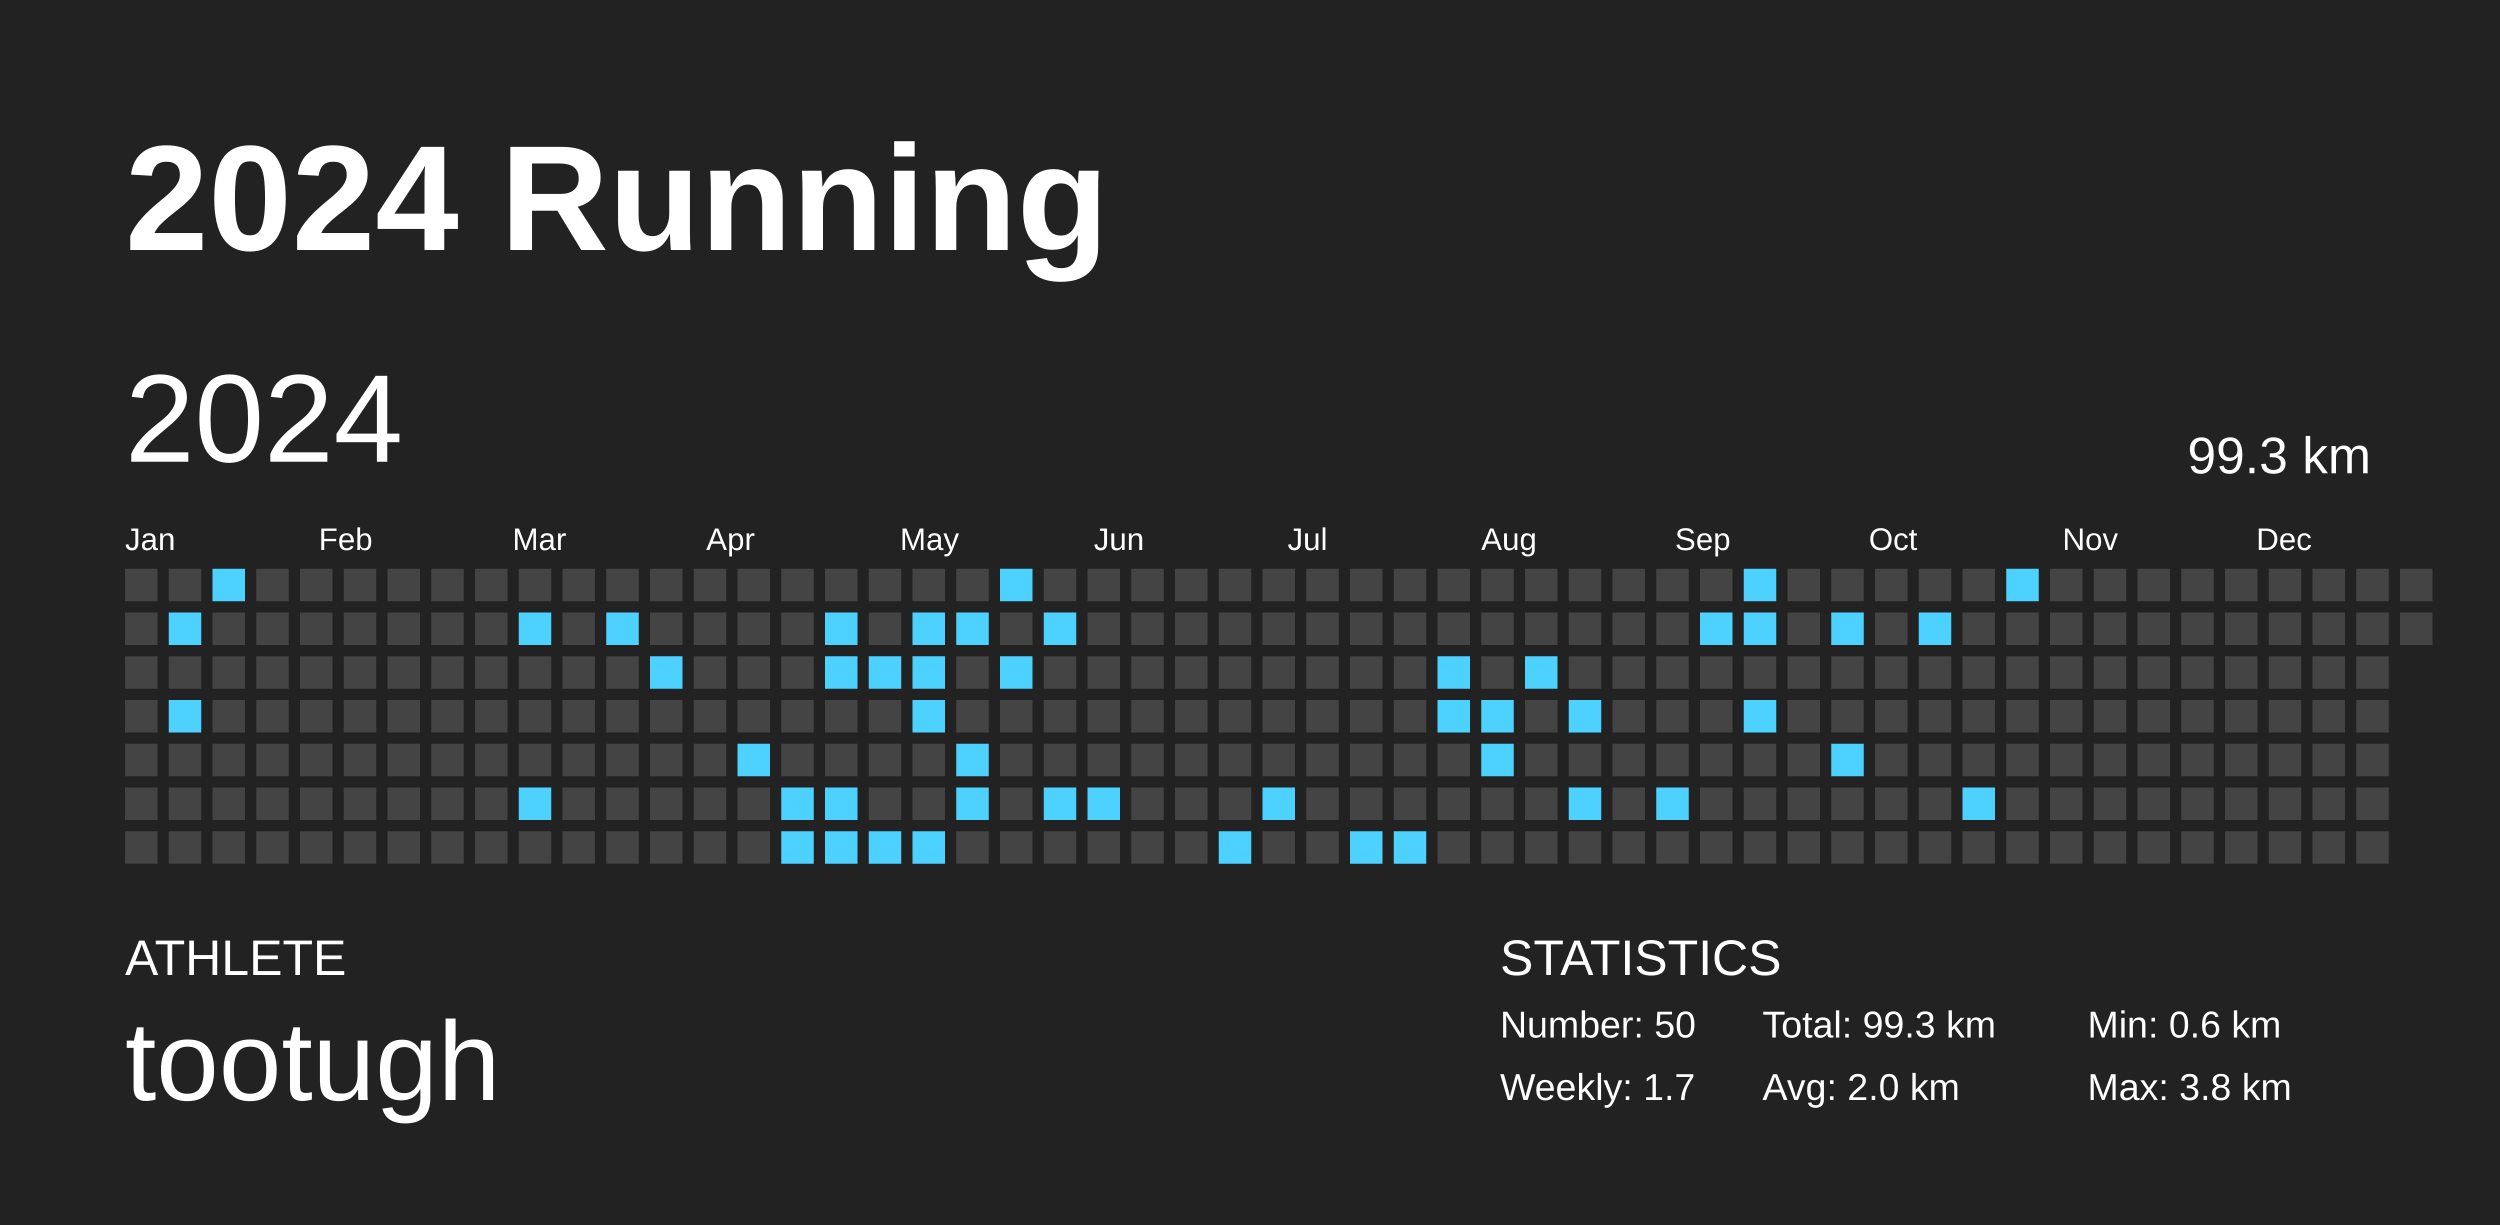
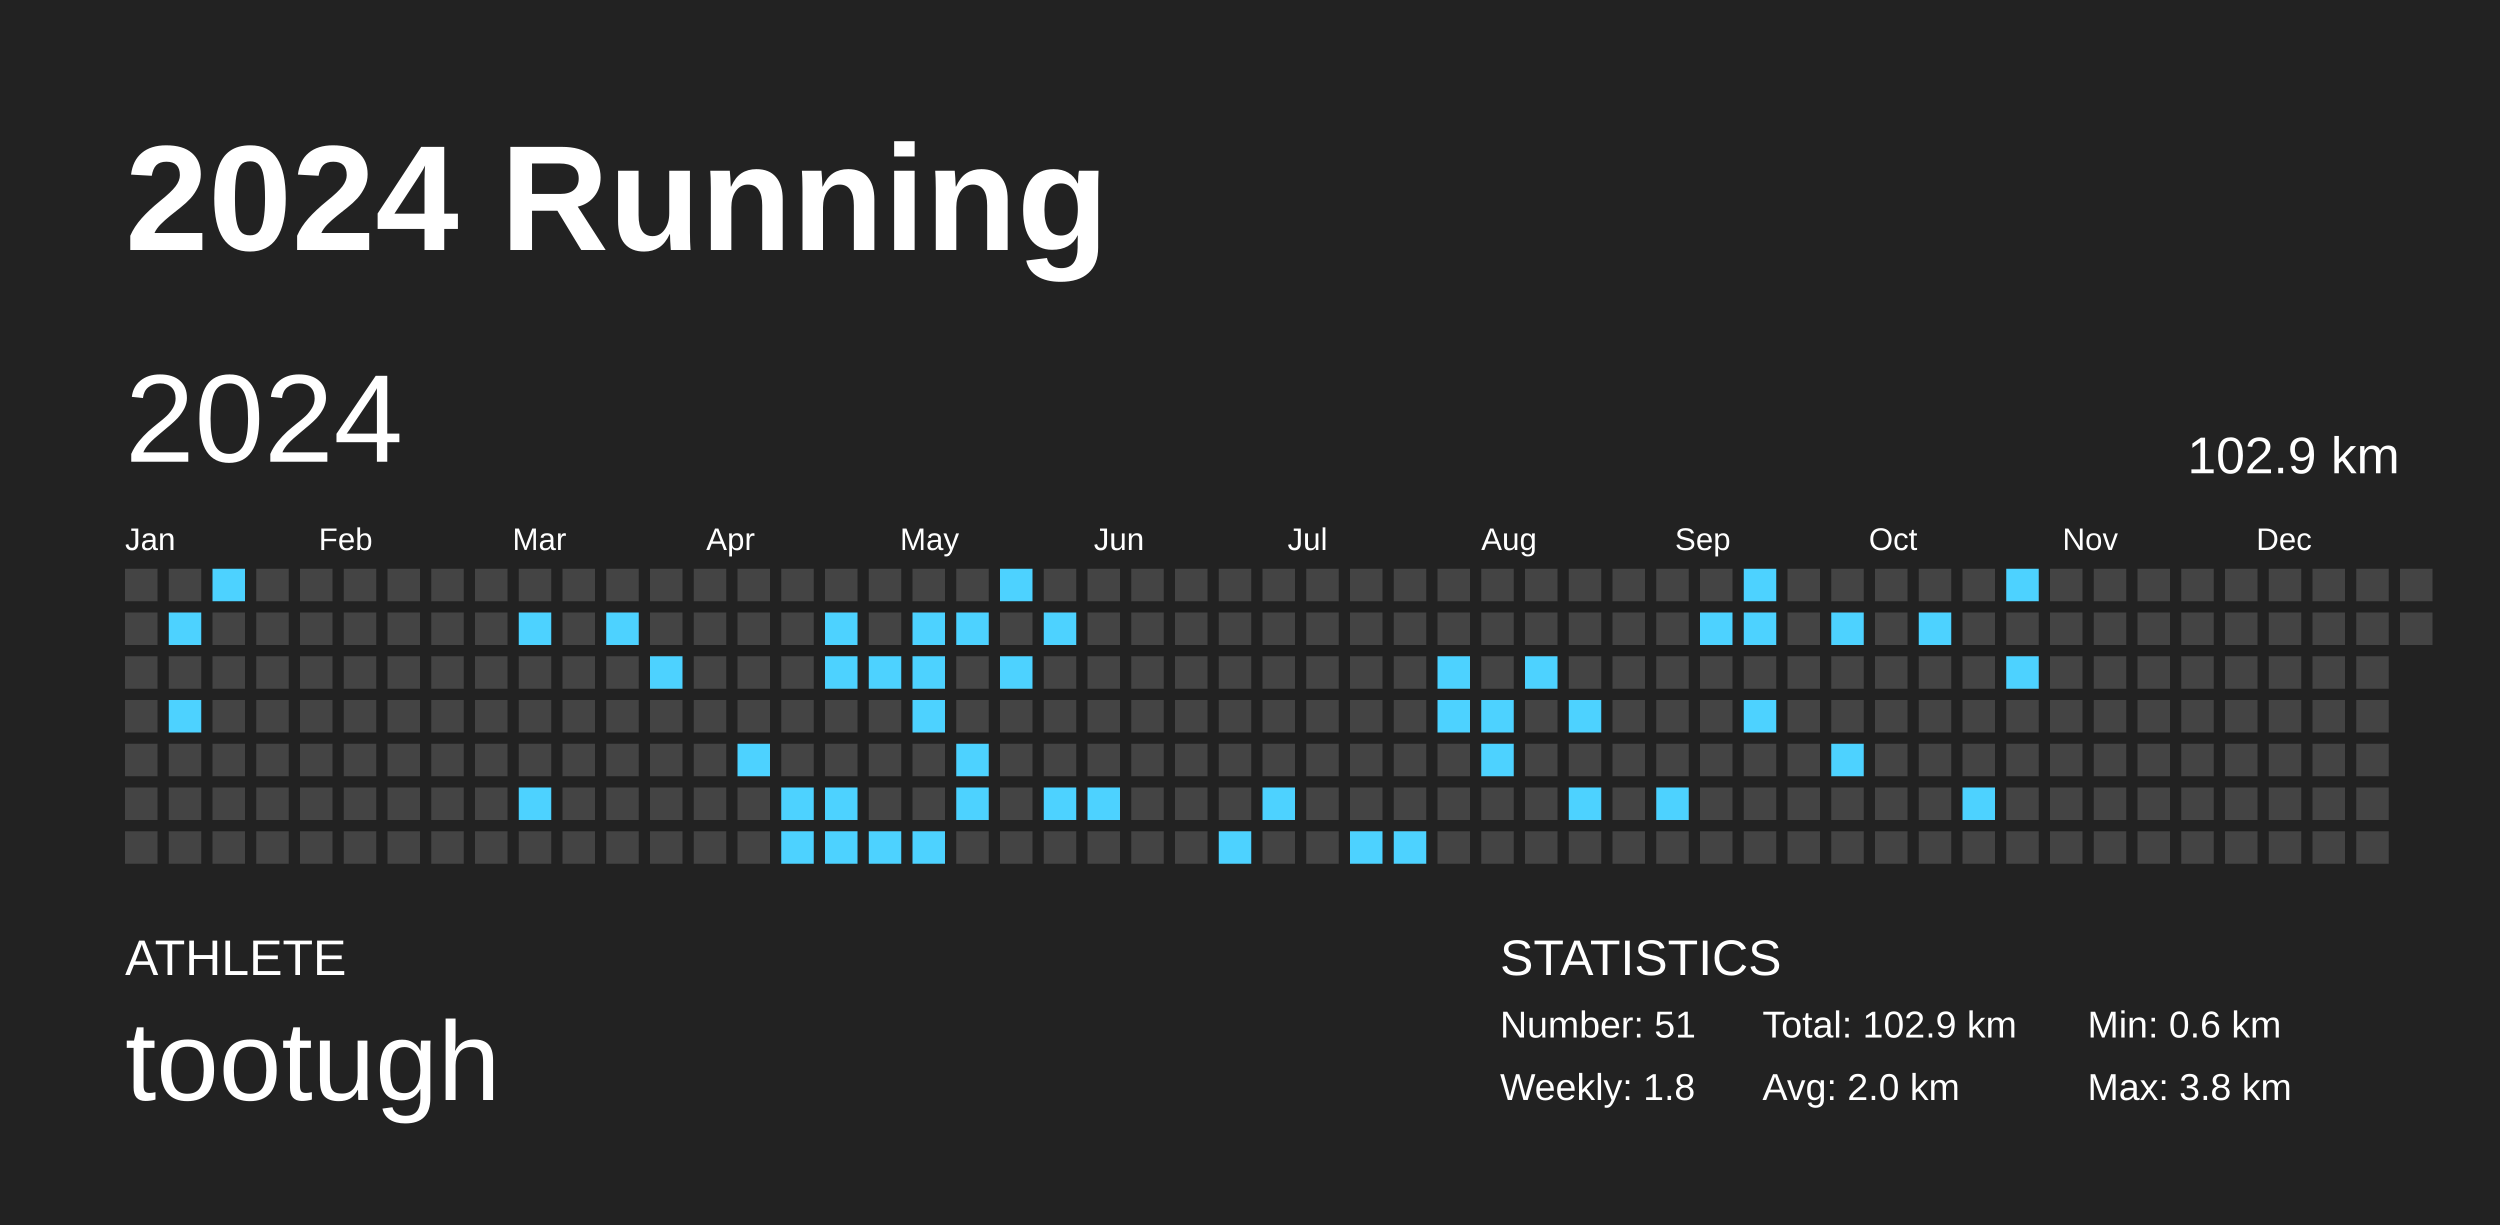
<svg xmlns="http://www.w3.org/2000/svg" baseProfile="full" height="98mm" version="1.1" viewBox="0,0,200,98" width="200mm">
  <defs />
  <rect fill="#222222" height="98" width="200" x="0" y="0" />
  <text fill="#FFFFFF" style="font-size:12px; font-family:Arial; font-weight:bold;" x="10" y="20">2024 Running</text>
  <text fill="#FFFFFF" style="font-size:4px; font-family:Arial" x="10" y="78">ATHLETE</text>
  <text fill="#FFFFFF" style="font-size:9px; font-family:Arial" x="10" y="88">tootugh</text>
  <text fill="#FFFFFF" style="font-size:4px; font-family:Arial" x="120" y="78">STATISTICS</text>
-   <text fill="#FFFFFF" style="font-size:3px; font-family:Arial" x="120" y="83">Number: 50</text>
-   <text fill="#FFFFFF" style="font-size:3px; font-family:Arial" x="120" y="88">Weekly: 1.7</text>
-   <text fill="#FFFFFF" style="font-size:3px; font-family:Arial" x="141" y="83">Total: 99.3 km</text>
+   <text fill="#FFFFFF" style="font-size:3px; font-family:Arial" x="120" y="83">Number: 51</text>
+   <text fill="#FFFFFF" style="font-size:3px; font-family:Arial" x="120" y="88">Weekly: 1.8</text>
+   <text fill="#FFFFFF" style="font-size:3px; font-family:Arial" x="141" y="83">Total: 102.9 km</text>
  <text fill="#FFFFFF" style="font-size:3px; font-family:Arial" x="141" y="88">Avg: 2.0 km</text>
  <text fill="#FFFFFF" style="font-size:3px; font-family:Arial" x="167" y="83">Min: 0.6 km</text>
  <text fill="#FFFFFF" style="font-size:3px; font-family:Arial" x="167" y="88">Max: 3.8 km</text>
  <text dominant-baseline="hanging" fill="#FFFFFF" style="font-size:10.0px; font-family:Arial;" x="10" y="30">2024</text>
-   <text dominant-baseline="hanging" fill="#FFFFFF" style="font-size:4.125px; font-family:Arial;" x="175" y="35">99.3 km</text>
+   <text dominant-baseline="hanging" fill="#FFFFFF" style="font-size:4.125px; font-family:Arial;" x="175" y="35">102.9 km</text>
  <text fill="#FFFFFF" style="font-size:2.5px; font-family:Arial" x="10.0" y="44">Jan</text>
  <text fill="#FFFFFF" style="font-size:2.5px; font-family:Arial" x="25.5" y="44">Feb</text>
  <text fill="#FFFFFF" style="font-size:2.5px; font-family:Arial" x="41.0" y="44">Mar</text>
  <text fill="#FFFFFF" style="font-size:2.5px; font-family:Arial" x="56.5" y="44">Apr</text>
  <text fill="#FFFFFF" style="font-size:2.5px; font-family:Arial" x="72.0" y="44">May</text>
  <text fill="#FFFFFF" style="font-size:2.5px; font-family:Arial" x="87.5" y="44">Jun</text>
  <text fill="#FFFFFF" style="font-size:2.5px; font-family:Arial" x="103.0" y="44">Jul</text>
  <text fill="#FFFFFF" style="font-size:2.5px; font-family:Arial" x="118.5" y="44">Aug</text>
  <text fill="#FFFFFF" style="font-size:2.5px; font-family:Arial" x="134.0" y="44">Sep</text>
  <text fill="#FFFFFF" style="font-size:2.5px; font-family:Arial" x="149.5" y="44">Oct</text>
  <text fill="#FFFFFF" style="font-size:2.5px; font-family:Arial" x="165.0" y="44">Nov</text>
  <text fill="#FFFFFF" style="font-size:2.5px; font-family:Arial" x="180.5" y="44">Dec</text>
  <rect fill="#444444" height="2.6" width="2.6" x="10.0" y="45.5" />
  <rect fill="#444444" height="2.6" width="2.6" x="10.0" y="49.0" />
  <rect fill="#444444" height="2.6" width="2.6" x="10.0" y="52.5" />
  <rect fill="#444444" height="2.6" width="2.6" x="10.0" y="56.0" />
  <rect fill="#444444" height="2.6" width="2.6" x="10.0" y="59.5" />
  <rect fill="#444444" height="2.6" width="2.6" x="10.0" y="63.0" />
  <rect fill="#444444" height="2.6" width="2.6" x="10.0" y="66.5" />
  <rect fill="#444444" height="2.6" width="2.6" x="13.5" y="45.5" />
  <rect fill="#4dd2ff" height="2.6" width="2.6" x="13.5" y="49.0" />
  <rect fill="#444444" height="2.6" width="2.6" x="13.5" y="52.5" />
  <rect fill="#4dd2ff" height="2.6" width="2.6" x="13.5" y="56.0" />
  <rect fill="#444444" height="2.6" width="2.6" x="13.5" y="59.5" />
  <rect fill="#444444" height="2.6" width="2.6" x="13.5" y="63.0" />
  <rect fill="#444444" height="2.6" width="2.6" x="13.5" y="66.5" />
  <rect fill="#4dd2ff" height="2.6" width="2.6" x="17.0" y="45.5" />
  <rect fill="#444444" height="2.6" width="2.6" x="17.0" y="49.0" />
  <rect fill="#444444" height="2.6" width="2.6" x="17.0" y="52.5" />
  <rect fill="#444444" height="2.6" width="2.6" x="17.0" y="56.0" />
  <rect fill="#444444" height="2.6" width="2.6" x="17.0" y="59.5" />
  <rect fill="#444444" height="2.6" width="2.6" x="17.0" y="63.0" />
  <rect fill="#444444" height="2.6" width="2.6" x="17.0" y="66.5" />
  <rect fill="#444444" height="2.6" width="2.6" x="20.5" y="45.5" />
  <rect fill="#444444" height="2.6" width="2.6" x="20.5" y="49.0" />
  <rect fill="#444444" height="2.6" width="2.6" x="20.5" y="52.5" />
  <rect fill="#444444" height="2.6" width="2.6" x="20.5" y="56.0" />
  <rect fill="#444444" height="2.6" width="2.6" x="20.5" y="59.5" />
  <rect fill="#444444" height="2.6" width="2.6" x="20.5" y="63.0" />
  <rect fill="#444444" height="2.6" width="2.6" x="20.5" y="66.5" />
  <rect fill="#444444" height="2.6" width="2.6" x="24.0" y="45.5" />
  <rect fill="#444444" height="2.6" width="2.6" x="24.0" y="49.0" />
  <rect fill="#444444" height="2.6" width="2.6" x="24.0" y="52.5" />
  <rect fill="#444444" height="2.6" width="2.6" x="24.0" y="56.0" />
  <rect fill="#444444" height="2.6" width="2.6" x="24.0" y="59.5" />
  <rect fill="#444444" height="2.6" width="2.6" x="24.0" y="63.0" />
  <rect fill="#444444" height="2.6" width="2.6" x="24.0" y="66.5" />
  <rect fill="#444444" height="2.6" width="2.6" x="27.5" y="45.5" />
  <rect fill="#444444" height="2.6" width="2.6" x="27.5" y="49.0" />
  <rect fill="#444444" height="2.6" width="2.6" x="27.5" y="52.5" />
  <rect fill="#444444" height="2.6" width="2.6" x="27.5" y="56.0" />
  <rect fill="#444444" height="2.6" width="2.6" x="27.5" y="59.5" />
  <rect fill="#444444" height="2.6" width="2.6" x="27.5" y="63.0" />
  <rect fill="#444444" height="2.6" width="2.6" x="27.5" y="66.5" />
  <rect fill="#444444" height="2.6" width="2.6" x="31.0" y="45.5" />
  <rect fill="#444444" height="2.6" width="2.6" x="31.0" y="49.0" />
  <rect fill="#444444" height="2.6" width="2.6" x="31.0" y="52.5" />
  <rect fill="#444444" height="2.6" width="2.6" x="31.0" y="56.0" />
  <rect fill="#444444" height="2.6" width="2.6" x="31.0" y="59.5" />
  <rect fill="#444444" height="2.6" width="2.6" x="31.0" y="63.0" />
  <rect fill="#444444" height="2.6" width="2.6" x="31.0" y="66.5" />
  <rect fill="#444444" height="2.6" width="2.6" x="34.5" y="45.5" />
  <rect fill="#444444" height="2.6" width="2.6" x="34.5" y="49.0" />
  <rect fill="#444444" height="2.6" width="2.6" x="34.5" y="52.5" />
  <rect fill="#444444" height="2.6" width="2.6" x="34.5" y="56.0" />
  <rect fill="#444444" height="2.6" width="2.6" x="34.5" y="59.5" />
  <rect fill="#444444" height="2.6" width="2.6" x="34.5" y="63.0" />
  <rect fill="#444444" height="2.6" width="2.6" x="34.5" y="66.5" />
  <rect fill="#444444" height="2.6" width="2.6" x="38.0" y="45.5" />
  <rect fill="#444444" height="2.6" width="2.6" x="38.0" y="49.0" />
  <rect fill="#444444" height="2.6" width="2.6" x="38.0" y="52.5" />
  <rect fill="#444444" height="2.6" width="2.6" x="38.0" y="56.0" />
  <rect fill="#444444" height="2.6" width="2.6" x="38.0" y="59.5" />
  <rect fill="#444444" height="2.6" width="2.6" x="38.0" y="63.0" />
  <rect fill="#444444" height="2.6" width="2.6" x="38.0" y="66.5" />
  <rect fill="#444444" height="2.6" width="2.6" x="41.5" y="45.5" />
  <rect fill="#4dd2ff" height="2.6" width="2.6" x="41.5" y="49.0" />
  <rect fill="#444444" height="2.6" width="2.6" x="41.5" y="52.5" />
  <rect fill="#444444" height="2.6" width="2.6" x="41.5" y="56.0" />
  <rect fill="#444444" height="2.6" width="2.6" x="41.5" y="59.5" />
  <rect fill="#4dd2ff" height="2.6" width="2.6" x="41.5" y="63.0" />
  <rect fill="#444444" height="2.6" width="2.6" x="41.5" y="66.5" />
  <rect fill="#444444" height="2.6" width="2.6" x="45.0" y="45.5" />
  <rect fill="#444444" height="2.6" width="2.6" x="45.0" y="49.0" />
  <rect fill="#444444" height="2.6" width="2.6" x="45.0" y="52.5" />
  <rect fill="#444444" height="2.6" width="2.6" x="45.0" y="56.0" />
  <rect fill="#444444" height="2.6" width="2.6" x="45.0" y="59.5" />
  <rect fill="#444444" height="2.6" width="2.6" x="45.0" y="63.0" />
  <rect fill="#444444" height="2.6" width="2.6" x="45.0" y="66.5" />
  <rect fill="#444444" height="2.6" width="2.6" x="48.5" y="45.5" />
  <rect fill="#4dd2ff" height="2.6" width="2.6" x="48.5" y="49.0" />
  <rect fill="#444444" height="2.6" width="2.6" x="48.5" y="52.5" />
  <rect fill="#444444" height="2.6" width="2.6" x="48.5" y="56.0" />
  <rect fill="#444444" height="2.6" width="2.6" x="48.5" y="59.5" />
  <rect fill="#444444" height="2.6" width="2.6" x="48.5" y="63.0" />
  <rect fill="#444444" height="2.6" width="2.6" x="48.5" y="66.5" />
  <rect fill="#444444" height="2.6" width="2.6" x="52.0" y="45.5" />
  <rect fill="#444444" height="2.6" width="2.6" x="52.0" y="49.0" />
  <rect fill="#4dd2ff" height="2.6" width="2.6" x="52.0" y="52.5" />
  <rect fill="#444444" height="2.6" width="2.6" x="52.0" y="56.0" />
  <rect fill="#444444" height="2.6" width="2.6" x="52.0" y="59.5" />
  <rect fill="#444444" height="2.6" width="2.6" x="52.0" y="63.0" />
  <rect fill="#444444" height="2.6" width="2.6" x="52.0" y="66.5" />
  <rect fill="#444444" height="2.6" width="2.6" x="55.5" y="45.5" />
  <rect fill="#444444" height="2.6" width="2.6" x="55.5" y="49.0" />
  <rect fill="#444444" height="2.6" width="2.6" x="55.5" y="52.5" />
  <rect fill="#444444" height="2.6" width="2.6" x="55.5" y="56.0" />
  <rect fill="#444444" height="2.6" width="2.6" x="55.5" y="59.5" />
  <rect fill="#444444" height="2.6" width="2.6" x="55.5" y="63.0" />
  <rect fill="#444444" height="2.6" width="2.6" x="55.5" y="66.5" />
  <rect fill="#444444" height="2.6" width="2.6" x="59.0" y="45.5" />
  <rect fill="#444444" height="2.6" width="2.6" x="59.0" y="49.0" />
  <rect fill="#444444" height="2.6" width="2.6" x="59.0" y="52.5" />
  <rect fill="#444444" height="2.6" width="2.6" x="59.0" y="56.0" />
  <rect fill="#4dd2ff" height="2.6" width="2.6" x="59.0" y="59.5" />
  <rect fill="#444444" height="2.6" width="2.6" x="59.0" y="63.0" />
  <rect fill="#444444" height="2.6" width="2.6" x="59.0" y="66.5" />
  <rect fill="#444444" height="2.6" width="2.6" x="62.5" y="45.5" />
  <rect fill="#444444" height="2.6" width="2.6" x="62.5" y="49.0" />
  <rect fill="#444444" height="2.6" width="2.6" x="62.5" y="52.5" />
  <rect fill="#444444" height="2.6" width="2.6" x="62.5" y="56.0" />
  <rect fill="#444444" height="2.6" width="2.6" x="62.5" y="59.5" />
  <rect fill="#4dd2ff" height="2.6" width="2.6" x="62.5" y="63.0" />
  <rect fill="#4dd2ff" height="2.6" width="2.6" x="62.5" y="66.5" />
  <rect fill="#444444" height="2.6" width="2.6" x="66.0" y="45.5" />
  <rect fill="#4dd2ff" height="2.6" width="2.6" x="66.0" y="49.0" />
  <rect fill="#4dd2ff" height="2.6" width="2.6" x="66.0" y="52.5" />
  <rect fill="#444444" height="2.6" width="2.6" x="66.0" y="56.0" />
  <rect fill="#444444" height="2.6" width="2.6" x="66.0" y="59.5" />
  <rect fill="#4dd2ff" height="2.6" width="2.6" x="66.0" y="63.0" />
  <rect fill="#4dd2ff" height="2.6" width="2.6" x="66.0" y="66.5" />
  <rect fill="#444444" height="2.6" width="2.6" x="69.5" y="45.5" />
  <rect fill="#444444" height="2.6" width="2.6" x="69.5" y="49.0" />
  <rect fill="#4dd2ff" height="2.6" width="2.6" x="69.5" y="52.5" />
  <rect fill="#444444" height="2.6" width="2.6" x="69.5" y="56.0" />
  <rect fill="#444444" height="2.6" width="2.6" x="69.5" y="59.5" />
  <rect fill="#444444" height="2.6" width="2.6" x="69.5" y="63.0" />
  <rect fill="#4dd2ff" height="2.6" width="2.6" x="69.5" y="66.5" />
  <rect fill="#444444" height="2.6" width="2.6" x="73.0" y="45.5" />
  <rect fill="#4dd2ff" height="2.6" width="2.6" x="73.0" y="49.0" />
  <rect fill="#4dd2ff" height="2.6" width="2.6" x="73.0" y="52.5" />
  <rect fill="#4dd2ff" height="2.6" width="2.6" x="73.0" y="56.0" />
  <rect fill="#444444" height="2.6" width="2.6" x="73.0" y="59.5" />
  <rect fill="#444444" height="2.6" width="2.6" x="73.0" y="63.0" />
  <rect fill="#4dd2ff" height="2.6" width="2.6" x="73.0" y="66.5" />
  <rect fill="#444444" height="2.6" width="2.6" x="76.5" y="45.5" />
  <rect fill="#4dd2ff" height="2.6" width="2.6" x="76.5" y="49.0" />
  <rect fill="#444444" height="2.6" width="2.6" x="76.5" y="52.5" />
  <rect fill="#444444" height="2.6" width="2.6" x="76.5" y="56.0" />
  <rect fill="#4dd2ff" height="2.6" width="2.6" x="76.5" y="59.5" />
  <rect fill="#4dd2ff" height="2.6" width="2.6" x="76.5" y="63.0" />
  <rect fill="#444444" height="2.6" width="2.6" x="76.5" y="66.5" />
  <rect fill="#4dd2ff" height="2.6" width="2.6" x="80.0" y="45.5" />
  <rect fill="#444444" height="2.6" width="2.6" x="80.0" y="49.0" />
  <rect fill="#4dd2ff" height="2.6" width="2.6" x="80.0" y="52.5" />
  <rect fill="#444444" height="2.6" width="2.6" x="80.0" y="56.0" />
  <rect fill="#444444" height="2.6" width="2.6" x="80.0" y="59.5" />
  <rect fill="#444444" height="2.6" width="2.6" x="80.0" y="63.0" />
  <rect fill="#444444" height="2.6" width="2.6" x="80.0" y="66.5" />
  <rect fill="#444444" height="2.6" width="2.6" x="83.5" y="45.5" />
  <rect fill="#4dd2ff" height="2.6" width="2.6" x="83.5" y="49.0" />
  <rect fill="#444444" height="2.6" width="2.6" x="83.5" y="52.5" />
  <rect fill="#444444" height="2.6" width="2.6" x="83.5" y="56.0" />
  <rect fill="#444444" height="2.6" width="2.6" x="83.5" y="59.5" />
  <rect fill="#4dd2ff" height="2.6" width="2.6" x="83.5" y="63.0" />
  <rect fill="#444444" height="2.6" width="2.6" x="83.5" y="66.5" />
  <rect fill="#444444" height="2.6" width="2.6" x="87.0" y="45.5" />
  <rect fill="#444444" height="2.6" width="2.6" x="87.0" y="49.0" />
  <rect fill="#444444" height="2.6" width="2.6" x="87.0" y="52.5" />
  <rect fill="#444444" height="2.6" width="2.6" x="87.0" y="56.0" />
  <rect fill="#444444" height="2.6" width="2.6" x="87.0" y="59.5" />
  <rect fill="#4dd2ff" height="2.6" width="2.6" x="87.0" y="63.0" />
  <rect fill="#444444" height="2.6" width="2.6" x="87.0" y="66.5" />
  <rect fill="#444444" height="2.6" width="2.6" x="90.5" y="45.5" />
  <rect fill="#444444" height="2.6" width="2.6" x="90.5" y="49.0" />
  <rect fill="#444444" height="2.6" width="2.6" x="90.5" y="52.5" />
  <rect fill="#444444" height="2.6" width="2.6" x="90.5" y="56.0" />
  <rect fill="#444444" height="2.6" width="2.6" x="90.5" y="59.5" />
  <rect fill="#444444" height="2.6" width="2.6" x="90.5" y="63.0" />
  <rect fill="#444444" height="2.6" width="2.6" x="90.5" y="66.5" />
  <rect fill="#444444" height="2.6" width="2.6" x="94.0" y="45.5" />
  <rect fill="#444444" height="2.6" width="2.6" x="94.0" y="49.0" />
  <rect fill="#444444" height="2.6" width="2.6" x="94.0" y="52.5" />
  <rect fill="#444444" height="2.6" width="2.6" x="94.0" y="56.0" />
  <rect fill="#444444" height="2.6" width="2.6" x="94.0" y="59.5" />
  <rect fill="#444444" height="2.6" width="2.6" x="94.0" y="63.0" />
  <rect fill="#444444" height="2.6" width="2.6" x="94.0" y="66.5" />
  <rect fill="#444444" height="2.6" width="2.6" x="97.5" y="45.5" />
  <rect fill="#444444" height="2.6" width="2.6" x="97.5" y="49.0" />
  <rect fill="#444444" height="2.6" width="2.6" x="97.5" y="52.5" />
  <rect fill="#444444" height="2.6" width="2.6" x="97.5" y="56.0" />
  <rect fill="#444444" height="2.6" width="2.6" x="97.5" y="59.5" />
  <rect fill="#444444" height="2.6" width="2.6" x="97.5" y="63.0" />
  <rect fill="#4dd2ff" height="2.6" width="2.6" x="97.5" y="66.5" />
  <rect fill="#444444" height="2.6" width="2.6" x="101.0" y="45.5" />
  <rect fill="#444444" height="2.6" width="2.6" x="101.0" y="49.0" />
  <rect fill="#444444" height="2.6" width="2.6" x="101.0" y="52.5" />
  <rect fill="#444444" height="2.6" width="2.6" x="101.0" y="56.0" />
  <rect fill="#444444" height="2.6" width="2.6" x="101.0" y="59.5" />
  <rect fill="#4dd2ff" height="2.6" width="2.6" x="101.0" y="63.0" />
  <rect fill="#444444" height="2.6" width="2.6" x="101.0" y="66.5" />
  <rect fill="#444444" height="2.6" width="2.6" x="104.5" y="45.5" />
  <rect fill="#444444" height="2.6" width="2.6" x="104.5" y="49.0" />
  <rect fill="#444444" height="2.6" width="2.6" x="104.5" y="52.5" />
  <rect fill="#444444" height="2.6" width="2.6" x="104.5" y="56.0" />
  <rect fill="#444444" height="2.6" width="2.6" x="104.5" y="59.5" />
  <rect fill="#444444" height="2.6" width="2.6" x="104.5" y="63.0" />
  <rect fill="#444444" height="2.6" width="2.6" x="104.5" y="66.5" />
  <rect fill="#444444" height="2.6" width="2.6" x="108.0" y="45.5" />
  <rect fill="#444444" height="2.6" width="2.6" x="108.0" y="49.0" />
  <rect fill="#444444" height="2.6" width="2.6" x="108.0" y="52.5" />
  <rect fill="#444444" height="2.6" width="2.6" x="108.0" y="56.0" />
  <rect fill="#444444" height="2.6" width="2.6" x="108.0" y="59.5" />
  <rect fill="#444444" height="2.6" width="2.6" x="108.0" y="63.0" />
  <rect fill="#4dd2ff" height="2.6" width="2.6" x="108.0" y="66.5" />
  <rect fill="#444444" height="2.6" width="2.6" x="111.5" y="45.5" />
  <rect fill="#444444" height="2.6" width="2.6" x="111.5" y="49.0" />
  <rect fill="#444444" height="2.6" width="2.6" x="111.5" y="52.5" />
  <rect fill="#444444" height="2.6" width="2.6" x="111.5" y="56.0" />
  <rect fill="#444444" height="2.6" width="2.6" x="111.5" y="59.5" />
  <rect fill="#444444" height="2.6" width="2.6" x="111.5" y="63.0" />
  <rect fill="#4dd2ff" height="2.6" width="2.6" x="111.5" y="66.5" />
  <rect fill="#444444" height="2.6" width="2.6" x="115.0" y="45.5" />
  <rect fill="#444444" height="2.6" width="2.6" x="115.0" y="49.0" />
  <rect fill="#4dd2ff" height="2.6" width="2.6" x="115.0" y="52.5" />
  <rect fill="#4dd2ff" height="2.6" width="2.6" x="115.0" y="56.0" />
  <rect fill="#444444" height="2.6" width="2.6" x="115.0" y="59.5" />
  <rect fill="#444444" height="2.6" width="2.6" x="115.0" y="63.0" />
  <rect fill="#444444" height="2.6" width="2.6" x="115.0" y="66.5" />
  <rect fill="#444444" height="2.6" width="2.6" x="118.5" y="45.5" />
  <rect fill="#444444" height="2.6" width="2.6" x="118.5" y="49.0" />
  <rect fill="#444444" height="2.6" width="2.6" x="118.5" y="52.5" />
  <rect fill="#4dd2ff" height="2.6" width="2.6" x="118.5" y="56.0" />
  <rect fill="#4dd2ff" height="2.6" width="2.6" x="118.5" y="59.5" />
  <rect fill="#444444" height="2.6" width="2.6" x="118.5" y="63.0" />
  <rect fill="#444444" height="2.6" width="2.6" x="118.5" y="66.5" />
  <rect fill="#444444" height="2.6" width="2.6" x="122.0" y="45.5" />
  <rect fill="#444444" height="2.6" width="2.6" x="122.0" y="49.0" />
  <rect fill="#4dd2ff" height="2.6" width="2.6" x="122.0" y="52.5" />
  <rect fill="#444444" height="2.6" width="2.6" x="122.0" y="56.0" />
  <rect fill="#444444" height="2.6" width="2.6" x="122.0" y="59.5" />
  <rect fill="#444444" height="2.6" width="2.6" x="122.0" y="63.0" />
  <rect fill="#444444" height="2.6" width="2.6" x="122.0" y="66.5" />
  <rect fill="#444444" height="2.6" width="2.6" x="125.5" y="45.5" />
  <rect fill="#444444" height="2.6" width="2.6" x="125.5" y="49.0" />
  <rect fill="#444444" height="2.6" width="2.6" x="125.5" y="52.5" />
  <rect fill="#4dd2ff" height="2.6" width="2.6" x="125.5" y="56.0" />
  <rect fill="#444444" height="2.6" width="2.6" x="125.5" y="59.5" />
  <rect fill="#4dd2ff" height="2.6" width="2.6" x="125.5" y="63.0" />
  <rect fill="#444444" height="2.6" width="2.6" x="125.5" y="66.5" />
  <rect fill="#444444" height="2.6" width="2.6" x="129.0" y="45.5" />
  <rect fill="#444444" height="2.6" width="2.6" x="129.0" y="49.0" />
  <rect fill="#444444" height="2.6" width="2.6" x="129.0" y="52.5" />
  <rect fill="#444444" height="2.6" width="2.6" x="129.0" y="56.0" />
  <rect fill="#444444" height="2.6" width="2.6" x="129.0" y="59.5" />
  <rect fill="#444444" height="2.6" width="2.6" x="129.0" y="63.0" />
  <rect fill="#444444" height="2.6" width="2.6" x="129.0" y="66.5" />
  <rect fill="#444444" height="2.6" width="2.6" x="132.5" y="45.5" />
  <rect fill="#444444" height="2.6" width="2.6" x="132.5" y="49.0" />
  <rect fill="#444444" height="2.6" width="2.6" x="132.5" y="52.5" />
  <rect fill="#444444" height="2.6" width="2.6" x="132.5" y="56.0" />
  <rect fill="#444444" height="2.6" width="2.6" x="132.5" y="59.5" />
  <rect fill="#4dd2ff" height="2.6" width="2.6" x="132.5" y="63.0" />
  <rect fill="#444444" height="2.6" width="2.6" x="132.5" y="66.5" />
  <rect fill="#444444" height="2.6" width="2.6" x="136.0" y="45.5" />
  <rect fill="#4dd2ff" height="2.6" width="2.6" x="136.0" y="49.0" />
  <rect fill="#444444" height="2.6" width="2.6" x="136.0" y="52.5" />
  <rect fill="#444444" height="2.6" width="2.6" x="136.0" y="56.0" />
  <rect fill="#444444" height="2.6" width="2.6" x="136.0" y="59.5" />
  <rect fill="#444444" height="2.6" width="2.6" x="136.0" y="63.0" />
  <rect fill="#444444" height="2.6" width="2.6" x="136.0" y="66.5" />
  <rect fill="#4dd2ff" height="2.6" width="2.6" x="139.5" y="45.5" />
  <rect fill="#4dd2ff" height="2.6" width="2.6" x="139.5" y="49.0" />
  <rect fill="#444444" height="2.6" width="2.6" x="139.5" y="52.5" />
  <rect fill="#4dd2ff" height="2.6" width="2.6" x="139.5" y="56.0" />
  <rect fill="#444444" height="2.6" width="2.6" x="139.5" y="59.5" />
  <rect fill="#444444" height="2.6" width="2.6" x="139.5" y="63.0" />
  <rect fill="#444444" height="2.6" width="2.6" x="139.5" y="66.5" />
  <rect fill="#444444" height="2.6" width="2.6" x="143.0" y="45.5" />
  <rect fill="#444444" height="2.6" width="2.6" x="143.0" y="49.0" />
  <rect fill="#444444" height="2.6" width="2.6" x="143.0" y="52.5" />
  <rect fill="#444444" height="2.6" width="2.6" x="143.0" y="56.0" />
  <rect fill="#444444" height="2.6" width="2.6" x="143.0" y="59.5" />
  <rect fill="#444444" height="2.6" width="2.6" x="143.0" y="63.0" />
  <rect fill="#444444" height="2.6" width="2.6" x="143.0" y="66.5" />
  <rect fill="#444444" height="2.6" width="2.6" x="146.5" y="45.5" />
  <rect fill="#4dd2ff" height="2.6" width="2.6" x="146.5" y="49.0" />
  <rect fill="#444444" height="2.6" width="2.6" x="146.5" y="52.5" />
  <rect fill="#444444" height="2.6" width="2.6" x="146.5" y="56.0" />
  <rect fill="#4dd2ff" height="2.6" width="2.6" x="146.5" y="59.5" />
  <rect fill="#444444" height="2.6" width="2.6" x="146.5" y="63.0" />
  <rect fill="#444444" height="2.6" width="2.6" x="146.5" y="66.5" />
  <rect fill="#444444" height="2.6" width="2.6" x="150.0" y="45.5" />
  <rect fill="#444444" height="2.6" width="2.6" x="150.0" y="49.0" />
  <rect fill="#444444" height="2.6" width="2.6" x="150.0" y="52.5" />
  <rect fill="#444444" height="2.6" width="2.6" x="150.0" y="56.0" />
  <rect fill="#444444" height="2.6" width="2.6" x="150.0" y="59.5" />
  <rect fill="#444444" height="2.6" width="2.6" x="150.0" y="63.0" />
  <rect fill="#444444" height="2.6" width="2.6" x="150.0" y="66.5" />
  <rect fill="#444444" height="2.6" width="2.6" x="153.5" y="45.5" />
  <rect fill="#4dd2ff" height="2.6" width="2.6" x="153.5" y="49.0" />
  <rect fill="#444444" height="2.6" width="2.6" x="153.5" y="52.5" />
  <rect fill="#444444" height="2.6" width="2.6" x="153.5" y="56.0" />
  <rect fill="#444444" height="2.6" width="2.6" x="153.5" y="59.5" />
  <rect fill="#444444" height="2.6" width="2.6" x="153.5" y="63.0" />
  <rect fill="#444444" height="2.6" width="2.6" x="153.5" y="66.5" />
  <rect fill="#444444" height="2.6" width="2.6" x="157.0" y="45.5" />
  <rect fill="#444444" height="2.6" width="2.6" x="157.0" y="49.0" />
  <rect fill="#444444" height="2.6" width="2.6" x="157.0" y="52.5" />
  <rect fill="#444444" height="2.6" width="2.6" x="157.0" y="56.0" />
  <rect fill="#444444" height="2.6" width="2.6" x="157.0" y="59.5" />
  <rect fill="#4dd2ff" height="2.6" width="2.6" x="157.0" y="63.0" />
  <rect fill="#444444" height="2.6" width="2.6" x="157.0" y="66.5" />
  <rect fill="#4dd2ff" height="2.6" width="2.6" x="160.5" y="45.5" />
  <rect fill="#444444" height="2.6" width="2.6" x="160.5" y="49.0" />
-   <rect fill="#444444" height="2.6" width="2.6" x="160.5" y="52.5" />
+   <rect fill="#4dd2ff" height="2.6" width="2.6" x="160.5" y="52.5" />
  <rect fill="#444444" height="2.6" width="2.6" x="160.5" y="56.0" />
  <rect fill="#444444" height="2.6" width="2.6" x="160.5" y="59.5" />
  <rect fill="#444444" height="2.6" width="2.6" x="160.5" y="63.0" />
  <rect fill="#444444" height="2.6" width="2.6" x="160.5" y="66.5" />
  <rect fill="#444444" height="2.6" width="2.6" x="164.0" y="45.5" />
  <rect fill="#444444" height="2.6" width="2.6" x="164.0" y="49.0" />
  <rect fill="#444444" height="2.6" width="2.6" x="164.0" y="52.5" />
  <rect fill="#444444" height="2.6" width="2.6" x="164.0" y="56.0" />
  <rect fill="#444444" height="2.6" width="2.6" x="164.0" y="59.5" />
  <rect fill="#444444" height="2.6" width="2.6" x="164.0" y="63.0" />
  <rect fill="#444444" height="2.6" width="2.6" x="164.0" y="66.5" />
  <rect fill="#444444" height="2.6" width="2.6" x="167.5" y="45.5" />
  <rect fill="#444444" height="2.6" width="2.6" x="167.5" y="49.0" />
  <rect fill="#444444" height="2.6" width="2.6" x="167.5" y="52.5" />
  <rect fill="#444444" height="2.6" width="2.6" x="167.5" y="56.0" />
  <rect fill="#444444" height="2.6" width="2.6" x="167.5" y="59.5" />
  <rect fill="#444444" height="2.6" width="2.6" x="167.5" y="63.0" />
  <rect fill="#444444" height="2.6" width="2.6" x="167.5" y="66.5" />
  <rect fill="#444444" height="2.6" width="2.6" x="171.0" y="45.5" />
  <rect fill="#444444" height="2.6" width="2.6" x="171.0" y="49.0" />
  <rect fill="#444444" height="2.6" width="2.6" x="171.0" y="52.5" />
  <rect fill="#444444" height="2.6" width="2.6" x="171.0" y="56.0" />
  <rect fill="#444444" height="2.6" width="2.6" x="171.0" y="59.5" />
  <rect fill="#444444" height="2.6" width="2.6" x="171.0" y="63.0" />
  <rect fill="#444444" height="2.6" width="2.6" x="171.0" y="66.5" />
  <rect fill="#444444" height="2.6" width="2.6" x="174.5" y="45.5" />
  <rect fill="#444444" height="2.6" width="2.6" x="174.5" y="49.0" />
  <rect fill="#444444" height="2.6" width="2.6" x="174.5" y="52.5" />
  <rect fill="#444444" height="2.6" width="2.6" x="174.5" y="56.0" />
  <rect fill="#444444" height="2.6" width="2.6" x="174.5" y="59.5" />
  <rect fill="#444444" height="2.6" width="2.6" x="174.5" y="63.0" />
  <rect fill="#444444" height="2.6" width="2.6" x="174.5" y="66.5" />
  <rect fill="#444444" height="2.6" width="2.6" x="178.0" y="45.5" />
  <rect fill="#444444" height="2.6" width="2.6" x="178.0" y="49.0" />
  <rect fill="#444444" height="2.6" width="2.6" x="178.0" y="52.5" />
  <rect fill="#444444" height="2.6" width="2.6" x="178.0" y="56.0" />
  <rect fill="#444444" height="2.6" width="2.6" x="178.0" y="59.5" />
  <rect fill="#444444" height="2.6" width="2.6" x="178.0" y="63.0" />
  <rect fill="#444444" height="2.6" width="2.6" x="178.0" y="66.5" />
  <rect fill="#444444" height="2.6" width="2.6" x="181.5" y="45.5" />
  <rect fill="#444444" height="2.6" width="2.6" x="181.5" y="49.0" />
  <rect fill="#444444" height="2.6" width="2.6" x="181.5" y="52.5" />
  <rect fill="#444444" height="2.6" width="2.6" x="181.5" y="56.0" />
  <rect fill="#444444" height="2.6" width="2.6" x="181.5" y="59.5" />
  <rect fill="#444444" height="2.6" width="2.6" x="181.5" y="63.0" />
  <rect fill="#444444" height="2.6" width="2.6" x="181.5" y="66.5" />
  <rect fill="#444444" height="2.6" width="2.6" x="185.0" y="45.5" />
  <rect fill="#444444" height="2.6" width="2.6" x="185.0" y="49.0" />
  <rect fill="#444444" height="2.6" width="2.6" x="185.0" y="52.5" />
  <rect fill="#444444" height="2.6" width="2.6" x="185.0" y="56.0" />
  <rect fill="#444444" height="2.6" width="2.6" x="185.0" y="59.5" />
  <rect fill="#444444" height="2.6" width="2.6" x="185.0" y="63.0" />
  <rect fill="#444444" height="2.6" width="2.6" x="185.0" y="66.5" />
  <rect fill="#444444" height="2.6" width="2.6" x="188.5" y="45.5" />
  <rect fill="#444444" height="2.6" width="2.6" x="188.5" y="49.0" />
  <rect fill="#444444" height="2.6" width="2.6" x="188.5" y="52.5" />
  <rect fill="#444444" height="2.6" width="2.6" x="188.5" y="56.0" />
  <rect fill="#444444" height="2.6" width="2.6" x="188.5" y="59.5" />
  <rect fill="#444444" height="2.6" width="2.6" x="188.5" y="63.0" />
  <rect fill="#444444" height="2.6" width="2.6" x="188.5" y="66.5" />
  <rect fill="#444444" height="2.6" width="2.6" x="192.0" y="45.5" />
  <rect fill="#444444" height="2.6" width="2.6" x="192.0" y="49.0" />
</svg>
